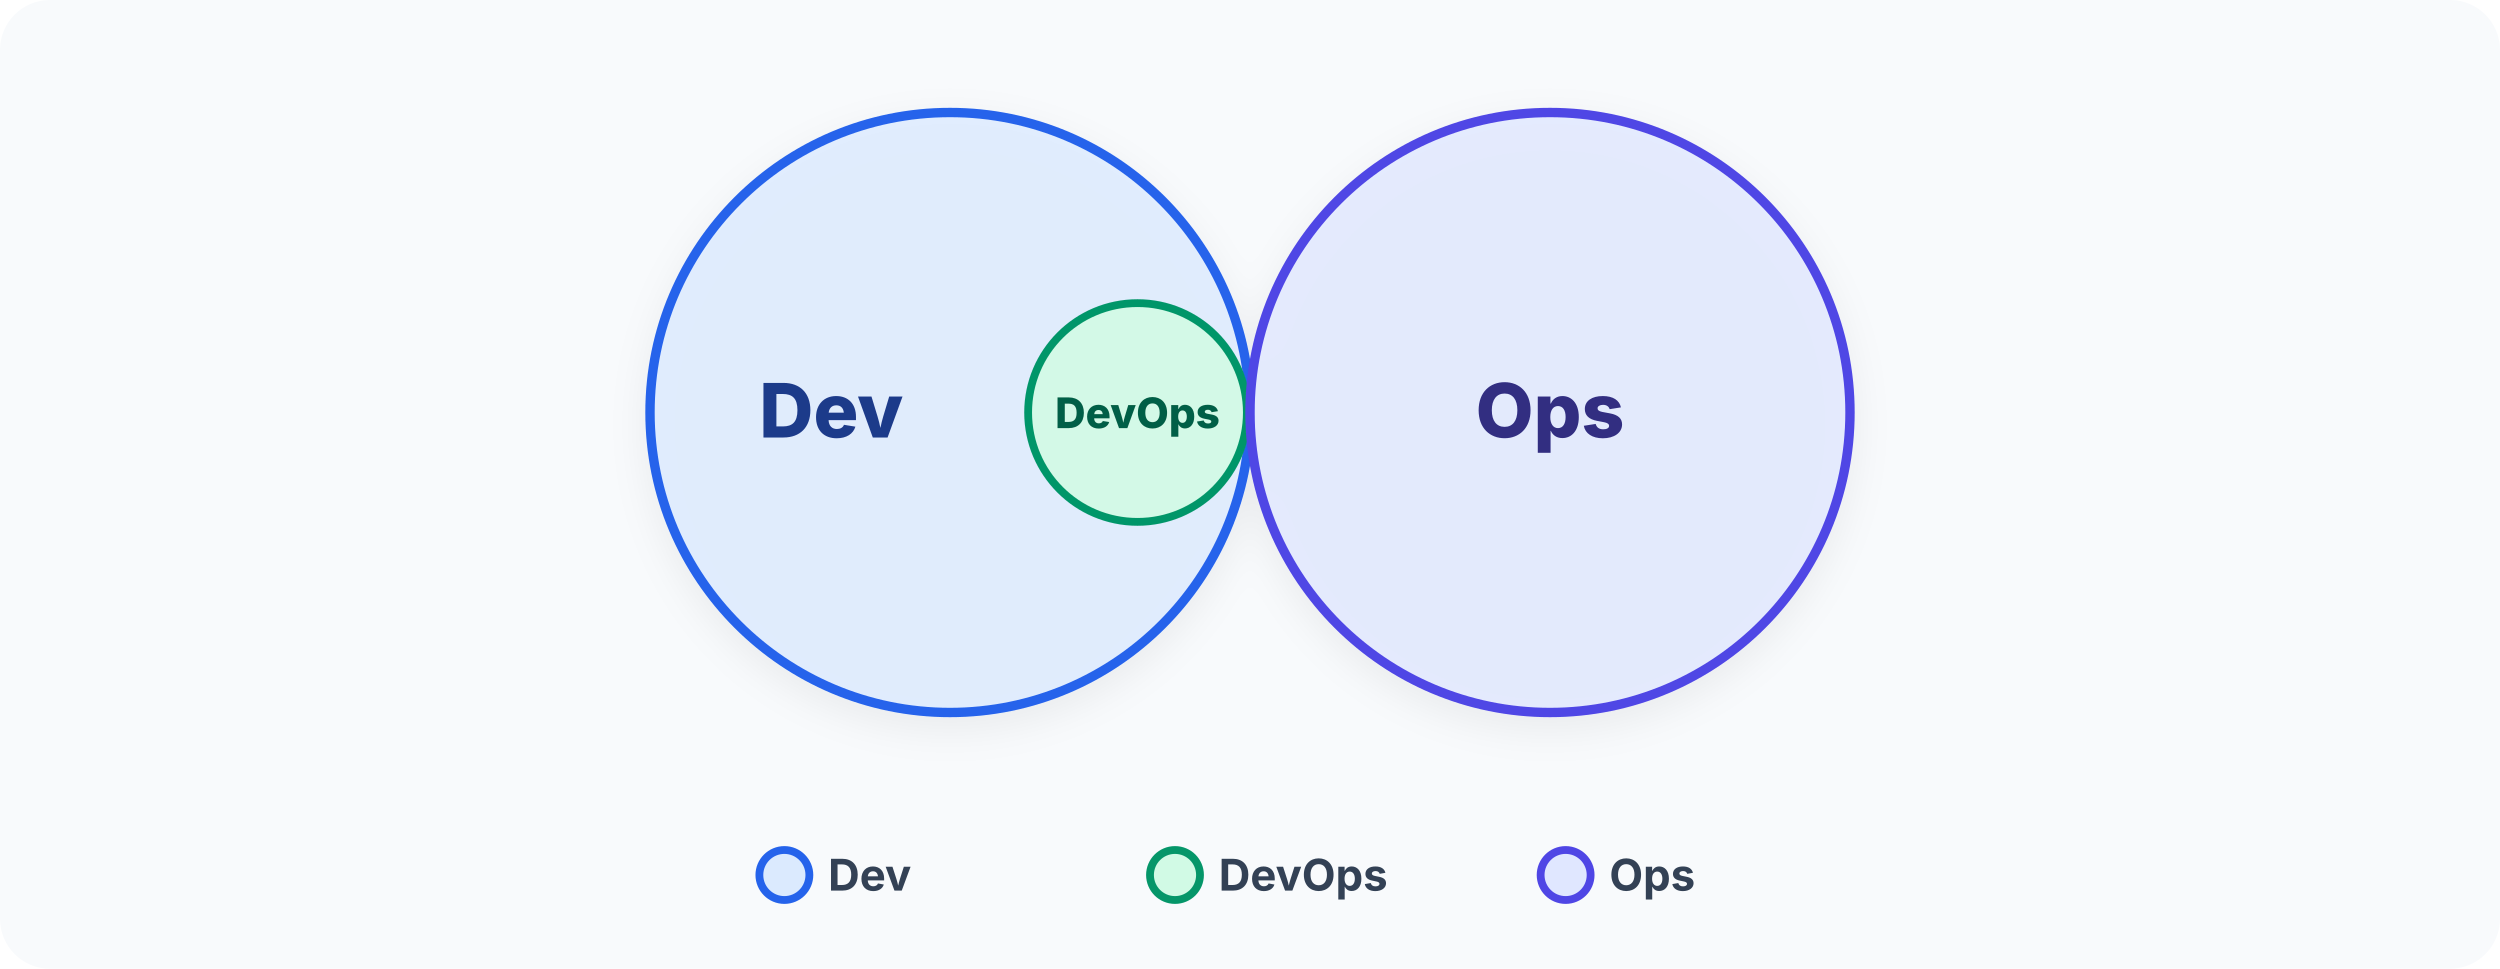
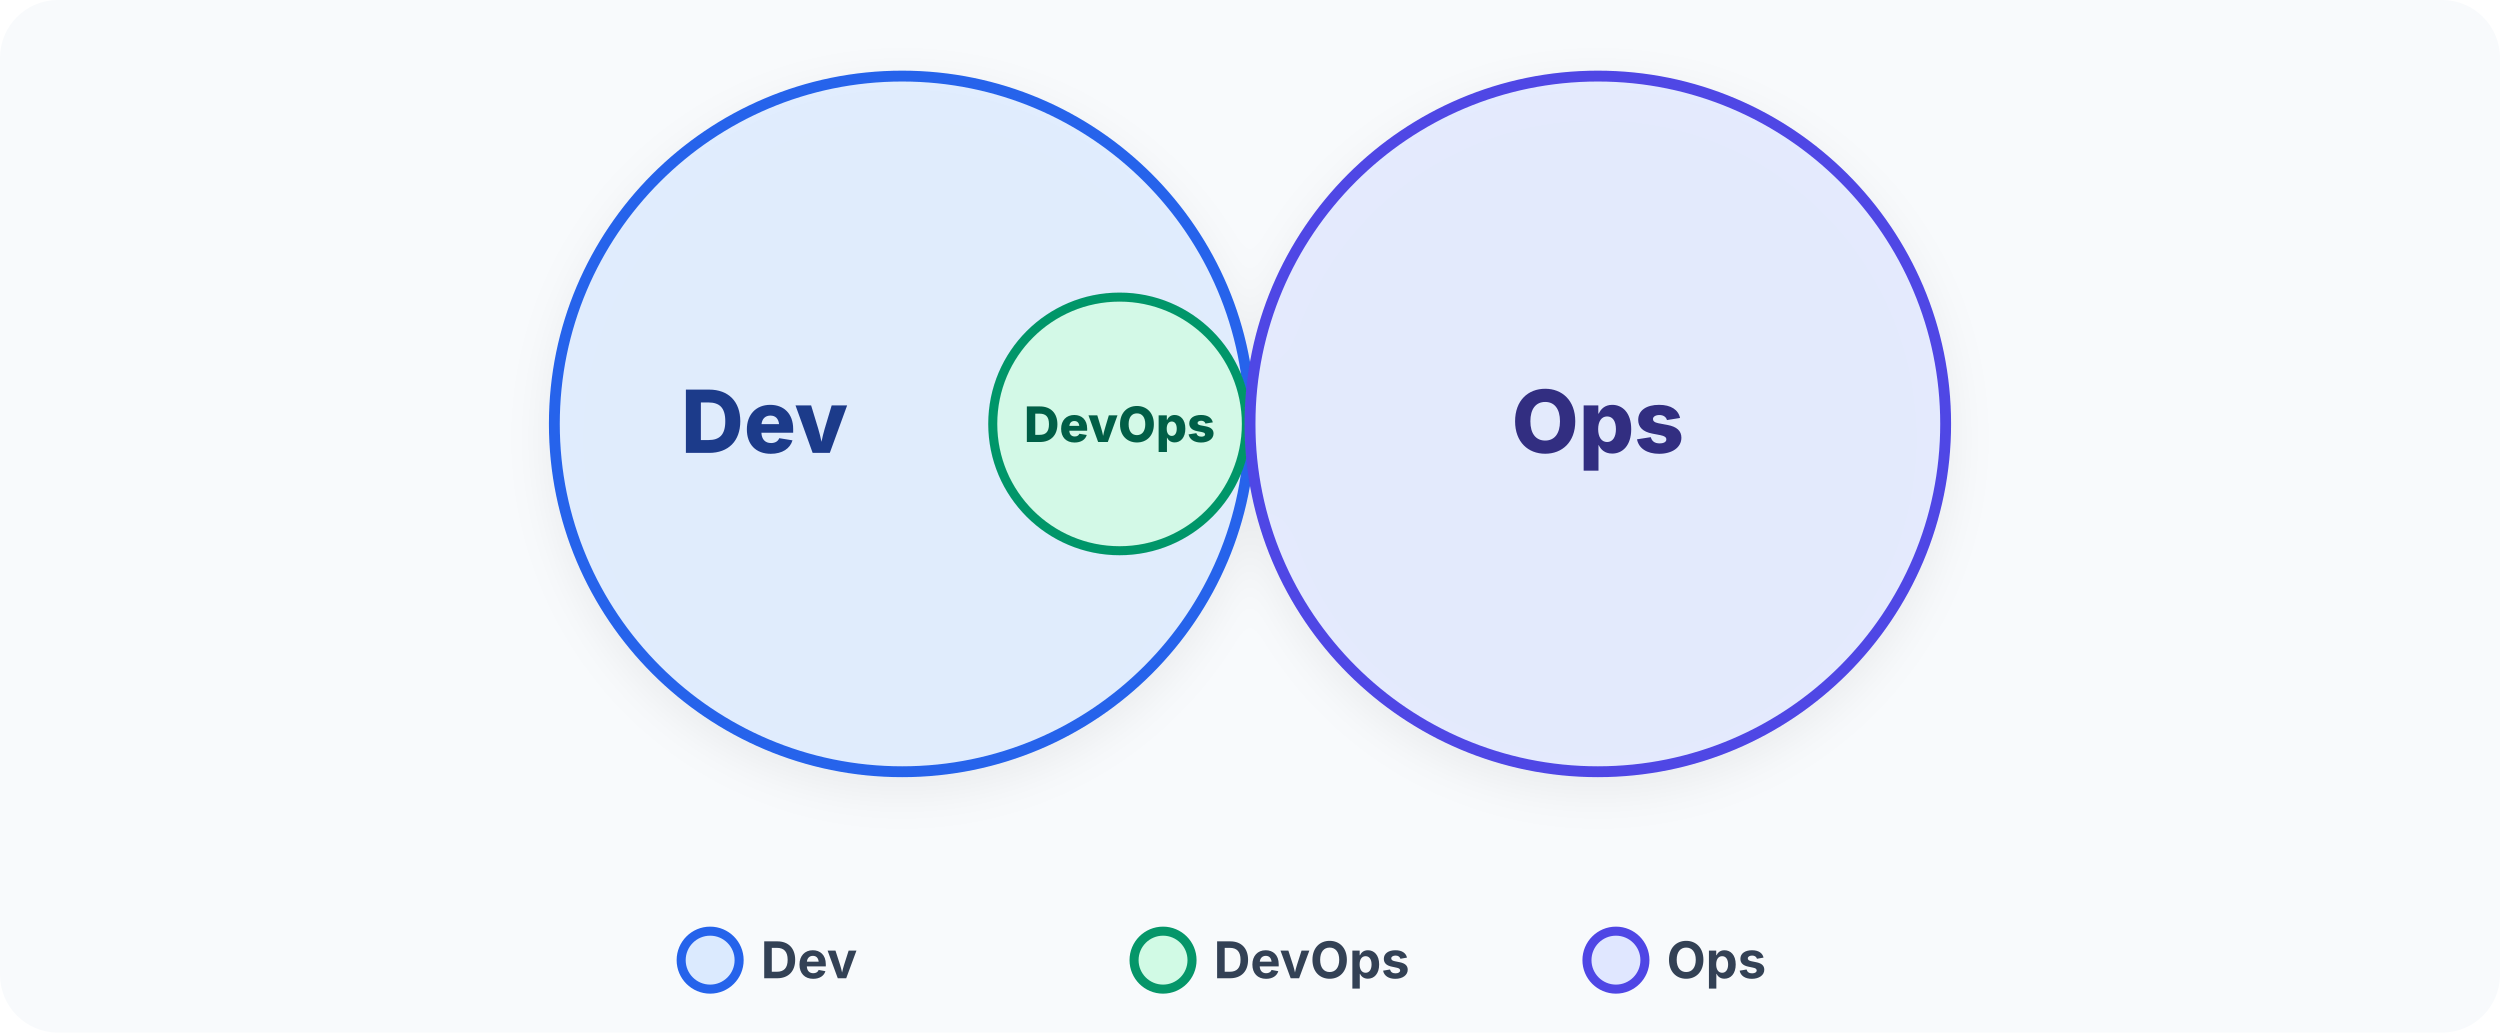
- <svg xmlns="http://www.w3.org/2000/svg" viewBox="0 0 800 310" width="800" height="310" font-family="'Inter', -apple-system, BlinkMacSystemFont, 'Segoe UI', sans-serif">
+ <svg xmlns="http://www.w3.org/2000/svg" viewBox="55 15 690 285" width="690" height="285" font-family="'Inter', -apple-system, BlinkMacSystemFont, 'Segoe UI', sans-serif">
  <defs>
    <filter id="tpShadow" x="-10%" y="-10%" width="120%" height="125%">
      <feDropShadow dx="0" dy="4" stdDeviation="6" flood-color="#0f172a" flood-opacity="0.07" />
    </filter>
  </defs>
-   <rect width="800" height="310" rx="16" fill="#f8fafc" />
+   <rect x="55" y="15" width="690" height="285" rx="16" fill="#f8fafc" />
  <g filter="url(#tpShadow)">
    <circle cx="304" cy="132" r="96" fill="#dbeafe" fill-opacity="0.82" stroke="#2563eb" stroke-width="3" />
    <text x="266" y="140" font-size="24" font-weight="800" fill="#1e3a8a" text-anchor="middle">Dev</text>
    <circle cx="364" cy="132" r="35" fill="#d1fae5" fill-opacity="0.92" stroke="#059669" stroke-width="2.5" />
    <text x="364" y="137" font-size="13.5" font-weight="800" fill="#065f46" text-anchor="middle">DevOps</text>
    <circle cx="496" cy="132" r="96" fill="#e0e7ff" fill-opacity="0.82" stroke="#4f46e5" stroke-width="3" />
    <text x="496" y="140" font-size="24" font-weight="800" fill="#312e81" text-anchor="middle">Ops</text>
  </g>
  <g>
    <circle cx="251.0" cy="280" r="8" fill="#dbeafe" stroke="#2563eb" stroke-width="2.5" />
    <text x="265.0" y="285" font-size="14" font-weight="700" fill="#334155">Dev</text>
    <circle cx="376.0" cy="280" r="8" fill="#d1fae5" stroke="#059669" stroke-width="2.5" />
    <text x="390.0" y="285" font-size="14" font-weight="700" fill="#334155">DevOps</text>
    <circle cx="501.0" cy="280" r="8" fill="#e0e7ff" stroke="#4f46e5" stroke-width="2.5" />
    <text x="515.0" y="285" font-size="14" font-weight="700" fill="#334155">Ops</text>
  </g>
</svg>
